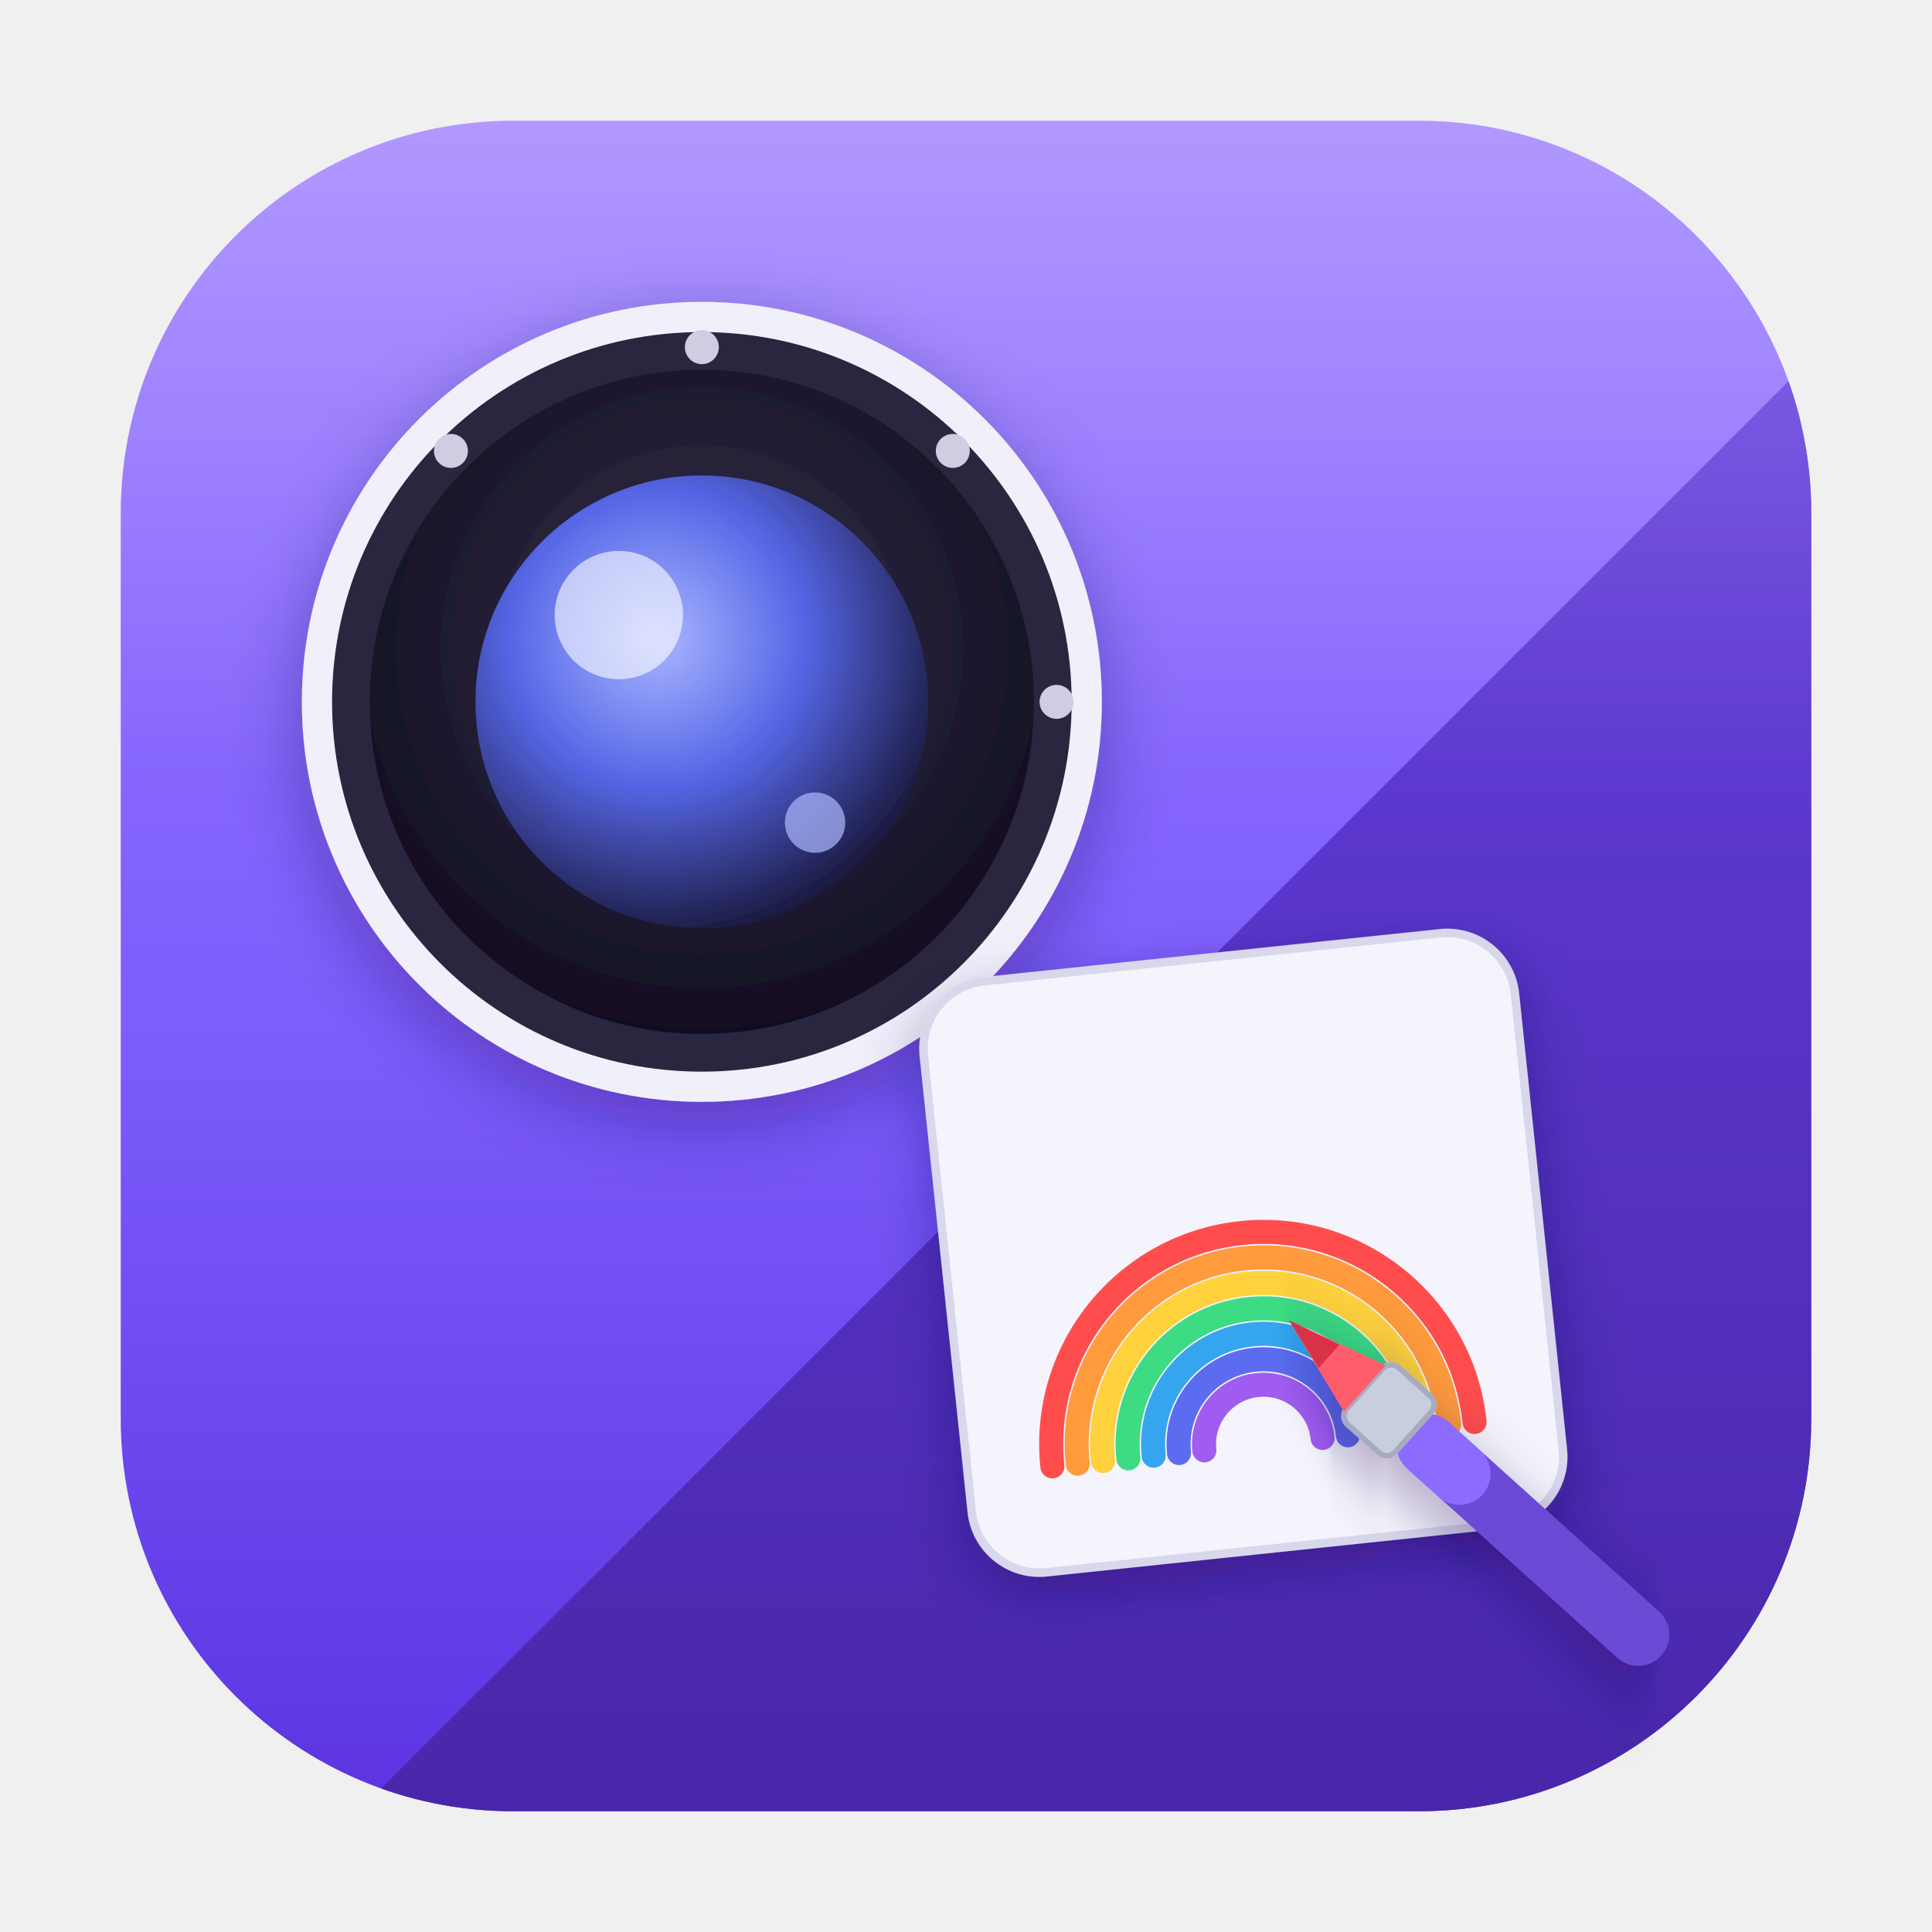
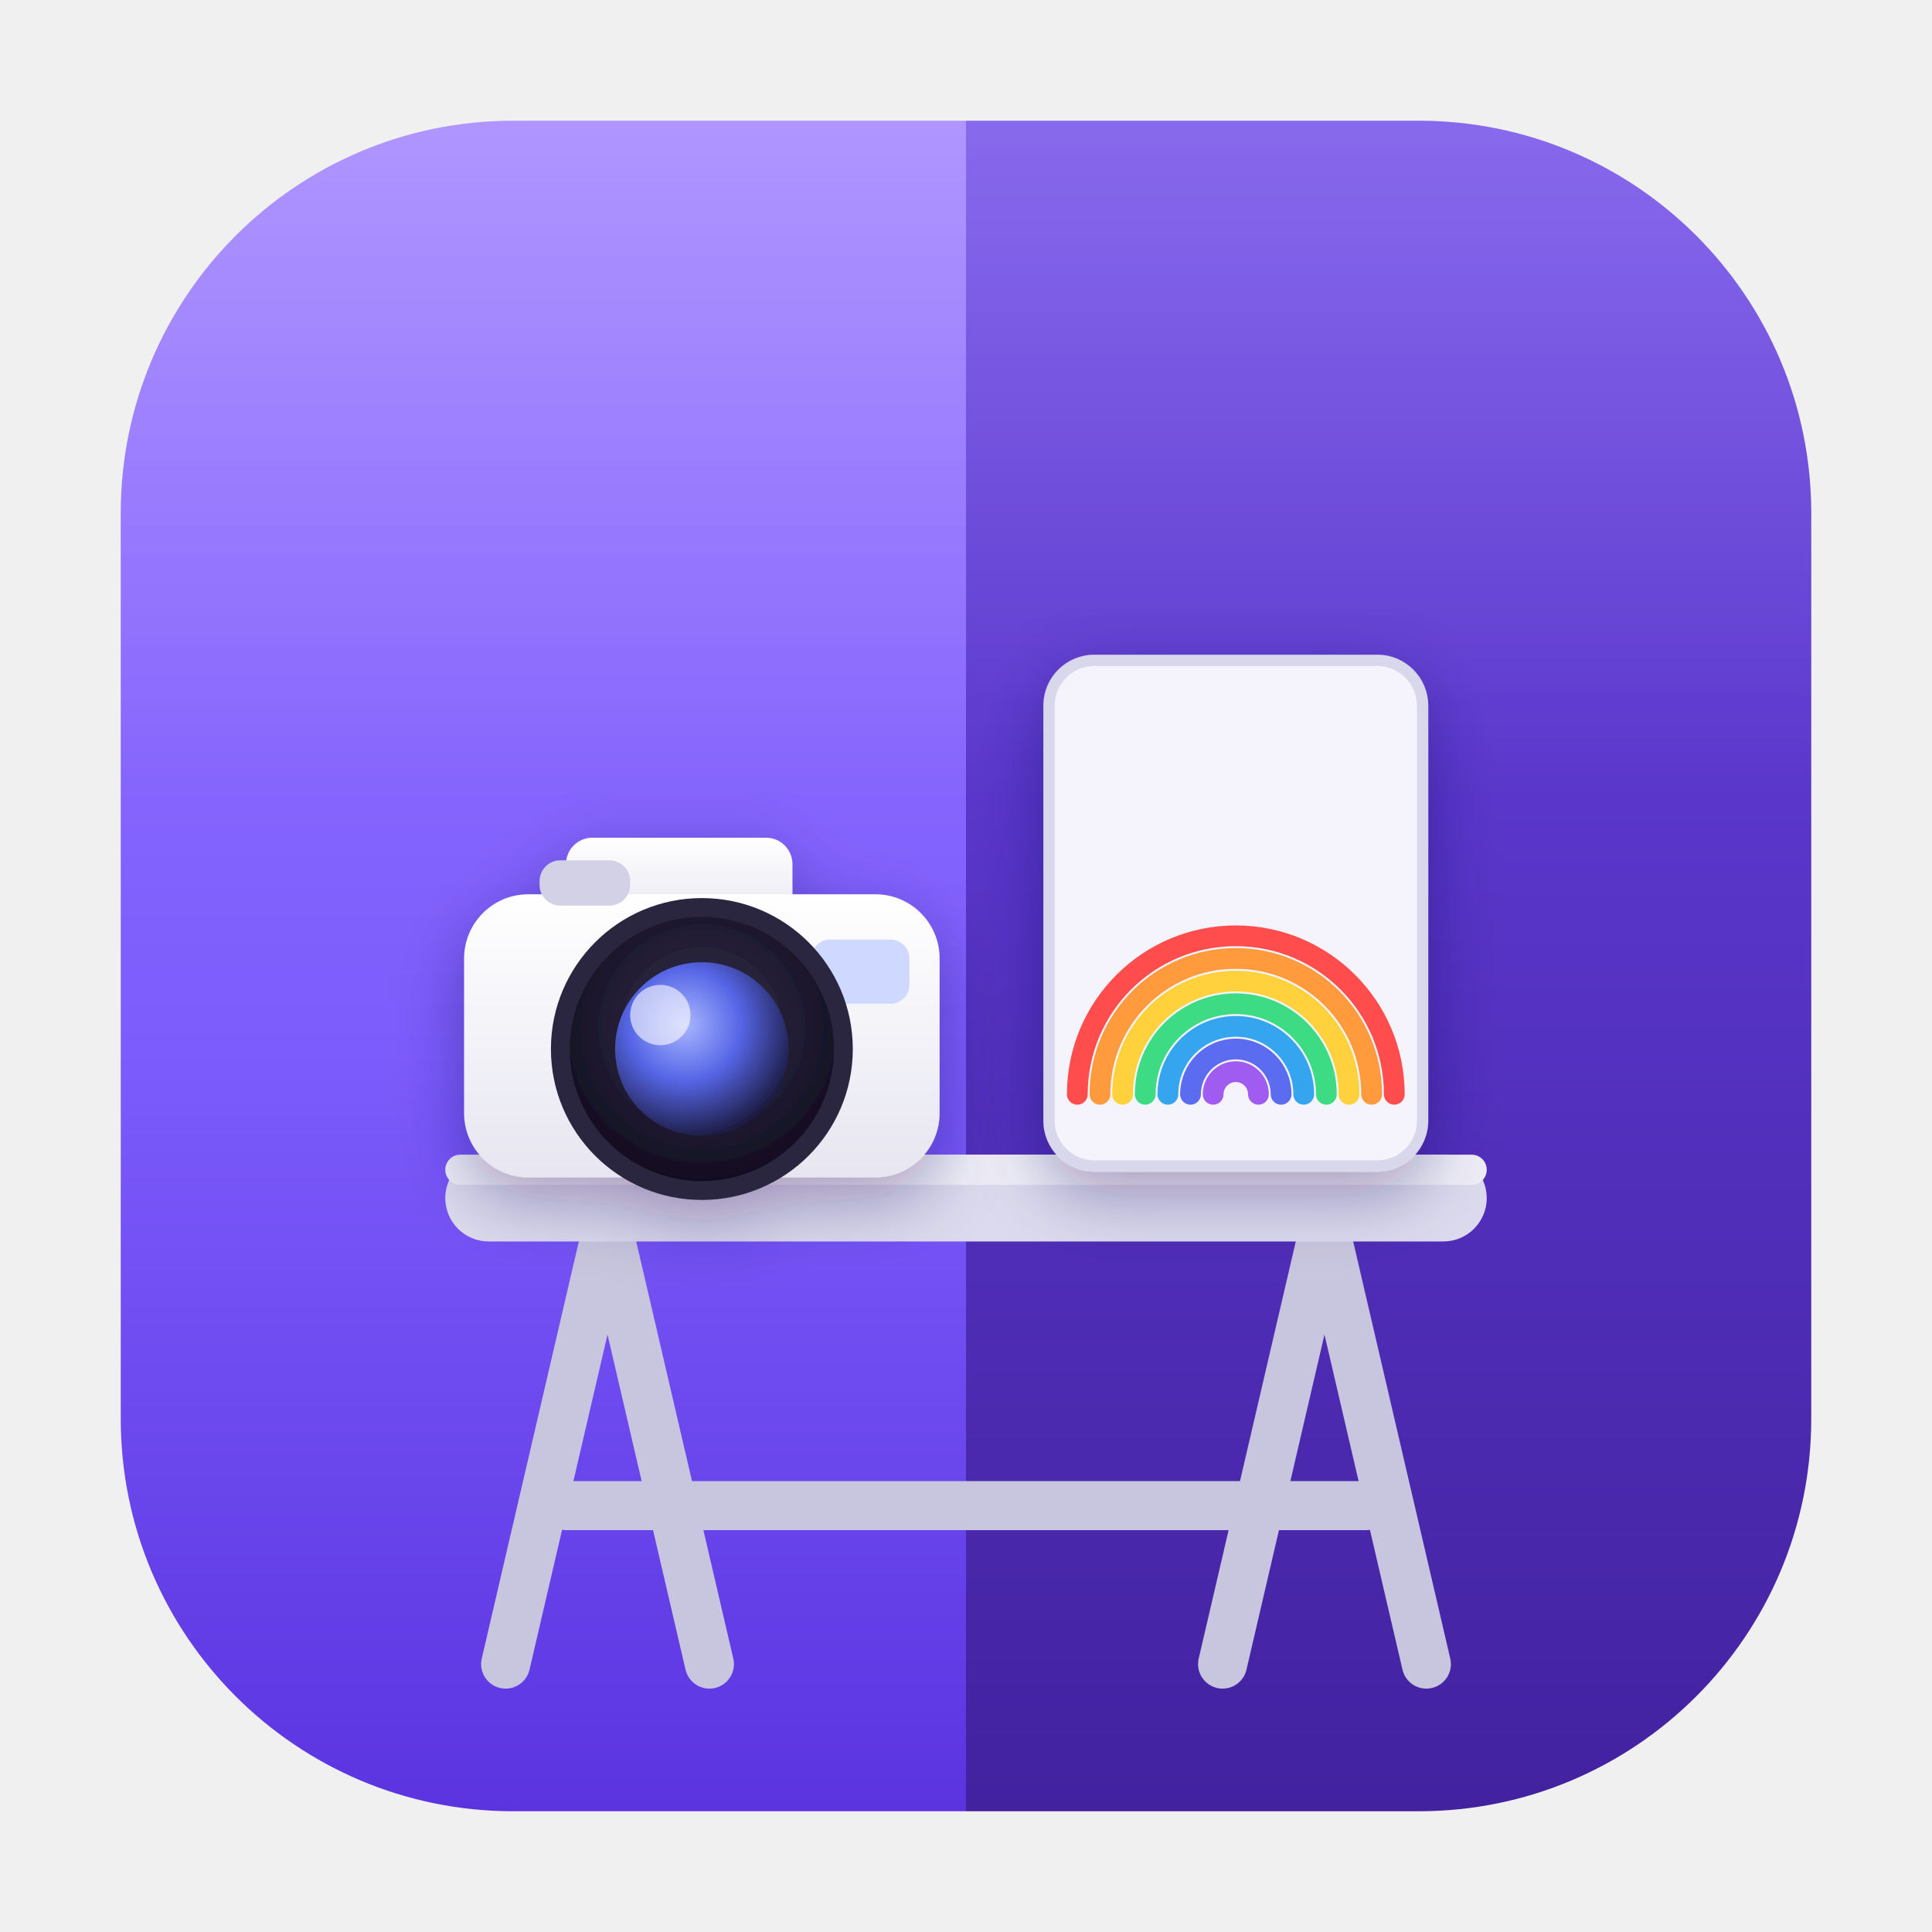
<svg xmlns="http://www.w3.org/2000/svg" width="1024" height="1024" viewBox="0 0 1024 1024">
  <defs>
    <linearGradient id="bg" x1="0" y1="0" x2="0" y2="1">
      <stop offset="0" stop-color="#9b7bff" />
      <stop offset="0.55" stop-color="#7c5cfc" />
      <stop offset="1" stop-color="#5b34e0" />
    </linearGradient>
-     <linearGradient id="sheen" x1="0" y1="0" x2="0" y2="1">
-       <stop offset="0" stop-color="#ffffff" stop-opacity="0.22" />
-       <stop offset="0.4" stop-color="#ffffff" stop-opacity="0" />
-     </linearGradient>
    <linearGradient id="bgArt" x1="0" y1="0" x2="0" y2="1">
      <stop offset="0" stop-color="#6a44e8" />
      <stop offset="1" stop-color="#42229f" />
+     </linearGradient>
+     <linearGradient id="sheen" x1="0" y1="0" x2="0" y2="1">
+       <stop offset="0" stop-color="#ffffff" stop-opacity="0.20" />
+       <stop offset="0.4" stop-color="#ffffff" stop-opacity="0" />
+     </linearGradient>
+     <linearGradient id="body" x1="0" y1="0" x2="0" y2="1">
+       <stop offset="0" stop-color="#ffffff" />
+       <stop offset="1" stop-color="#e7e6f1" />
    </linearGradient>
    <radialGradient id="lens" cx="0.5" cy="0.42" r="0.62">
      <stop offset="0" stop-color="#3a3550" />
      <stop offset="0.55" stop-color="#221d34" />
      <stop offset="1" stop-color="#0e0a1c" />
    </radialGradient>
    <radialGradient id="glass" cx="0.40" cy="0.36" r="0.72">
      <stop offset="0" stop-color="#a9b6ff" />
      <stop offset="0.45" stop-color="#5566e6" />
      <stop offset="1" stop-color="#120e26" />
    </radialGradient>
    <clipPath id="round">
      <rect x="64" y="64" width="896" height="896" rx="208" />
    </clipPath>
    <filter id="soft" x="-30%" y="-30%" width="160%" height="160%">
-       <feDropShadow dx="0" dy="12" stdDeviation="20" flood-color="#1c0c52" flood-opacity="0.35" />
+       <feDropShadow dx="0" dy="12" stdDeviation="18" flood-color="#1c0c52" flood-opacity="0.35" />
    </filter>
  </defs>
  <g clip-path="url(#round)">
-     <rect x="64" y="64" width="896" height="896" fill="url(#bg)" />
-     <polygon points="1120,30 1120,1120 30,1120" fill="url(#bgArt)" />
+     <rect x="64" y="64" width="448" height="896" fill="url(#bg)" />
+     <rect x="512" y="64" width="448" height="896" fill="url(#bgArt)" />
    <rect x="64" y="64" width="896" height="896" fill="url(#sheen)" />
  </g>
-   <g filter="url(#soft)" transform="translate(372 372)">
-     <circle r="212" fill="#f1f0fa" />
-     <circle r="196" fill="#2a2540" />
-     <circle r="176" fill="url(#lens)" />
-     <circle r="120" fill="url(#glass)" />
-     <circle cx="-44" cy="-46" r="34" fill="#ffffff" opacity="0.6" />
-     <circle cx="60" cy="64" r="16" fill="#aeb9ff" opacity="0.7" />
-     <g fill="#cfcde2">
-       <circle cx="0" cy="-188" r="9" />
-       <circle cx="133" cy="-133" r="9" />
-       <circle cx="188" cy="0" r="9" />
-       <circle cx="-133" cy="-133" r="9" />
-     </g>
+   <g stroke="#c8c5de" stroke-width="26" stroke-linecap="round" fill="none">
+     <path d="M 322 650 L 268 882" />
+     <path d="M 322 650 L 376 882" />
+     <path d="M 702 650 L 648 882" />
+     <path d="M 702 650 L 756 882" />
+     <path d="M 300 798 L 724 798" />
  </g>
-   <g transform="translate(680 700) scale(0.75) translate(-680 -700)">
-     <g filter="url(#soft)" transform="rotate(-6 652 652)">
-       <rect x="442" y="442" width="420" height="420" rx="48" fill="#f5f4fc" />
-       <rect x="442" y="442" width="420" height="420" rx="48" fill="none" stroke="#d9d7ec" stroke-width="6" />
-       <g fill="none" stroke-linecap="round" stroke-width="17">
-         <path d="M 502 788 A 150 150 0 0 1 802 788" stroke="#ff4d4d" />
-         <path d="M 520 788 A 132 132 0 0 1 784 788" stroke="#ff9a3d" />
-         <path d="M 538 788 A 114 114 0 0 1 766 788" stroke="#ffd23d" />
-         <path d="M 556 788 A 96 96 0 0 1 748 788" stroke="#3ddc84" />
-         <path d="M 574 788 A 78 78 0 0 1 730 788" stroke="#36a5f0" />
-         <path d="M 592 788 A 60 60 0 0 1 712 788" stroke="#5b6cf0" />
-         <path d="M 610 788 A 42 42 0 0 1 694 788" stroke="#a05cf0" />
-       </g>
-     </g>
-     <g filter="url(#soft)" transform="rotate(42 812 812)">
-       <rect x="752" y="792" width="244" height="44" rx="22" fill="#6a4bd6" />
-       <rect x="752" y="792" width="74" height="44" rx="22" fill="#8b6cff" />
-       <rect x="714" y="787" width="46" height="54" rx="8" fill="#c9cede" />
-       <rect x="714" y="787" width="46" height="54" rx="8" fill="none" stroke="#a7abc2" stroke-width="4" />
-       <path d="M 714 792 L 642 814 L 714 836 Z" fill="#ff5d6c" />
-       <path d="M 680 803 L 642 814 L 680 825 Z" fill="#d8324a" />
+   <rect x="236" y="612" width="552" height="46" rx="23" fill="#dcdaee" />
+   <rect x="236" y="612" width="552" height="16" rx="8" fill="#efeef8" />
+   <g filter="url(#soft)">
+     <rect x="300" y="444" width="120" height="46" rx="14" fill="url(#body)" />
+     <rect x="246" y="474" width="252" height="150" rx="34" fill="url(#body)" />
+     <rect x="286" y="456" width="48" height="24" rx="11" fill="#d3d1e6" />
+     <rect x="430" y="498" width="52" height="34" rx="10" fill="#cfd8ff" />
+     <circle cx="372" cy="556" r="80" fill="#2a2540" />
+     <circle cx="372" cy="556" r="70" fill="url(#lens)" />
+     <circle cx="372" cy="556" r="46" fill="url(#glass)" />
+     <circle cx="350" cy="538" r="16" fill="#ffffff" opacity="0.6" />
+   </g>
+   <g filter="url(#soft)">
+     <rect x="556" y="350" width="198" height="268" rx="24" fill="#f5f4fc" />
+     <rect x="556" y="350" width="198" height="268" rx="24" fill="none" stroke="#d9d7ec" stroke-width="6" />
+     <g fill="none" stroke-linecap="round" stroke-width="11">
+       <path d="M 571 580 A 84 84 0 0 1 739 580" stroke="#ff4d4d" />
+       <path d="M 583 580 A 72 72 0 0 1 727 580" stroke="#ff9a3d" />
+       <path d="M 595 580 A 60 60 0 0 1 715 580" stroke="#ffd23d" />
+       <path d="M 607 580 A 48 48 0 0 1 703 580" stroke="#3ddc84" />
+       <path d="M 619 580 A 36 36 0 0 1 691 580" stroke="#36a5f0" />
+       <path d="M 631 580 A 24 24 0 0 1 679 580" stroke="#5b6cf0" />
+       <path d="M 643 580 A 12 12 0 0 1 667 580" stroke="#a05cf0" />
    </g>
  </g>
</svg>
